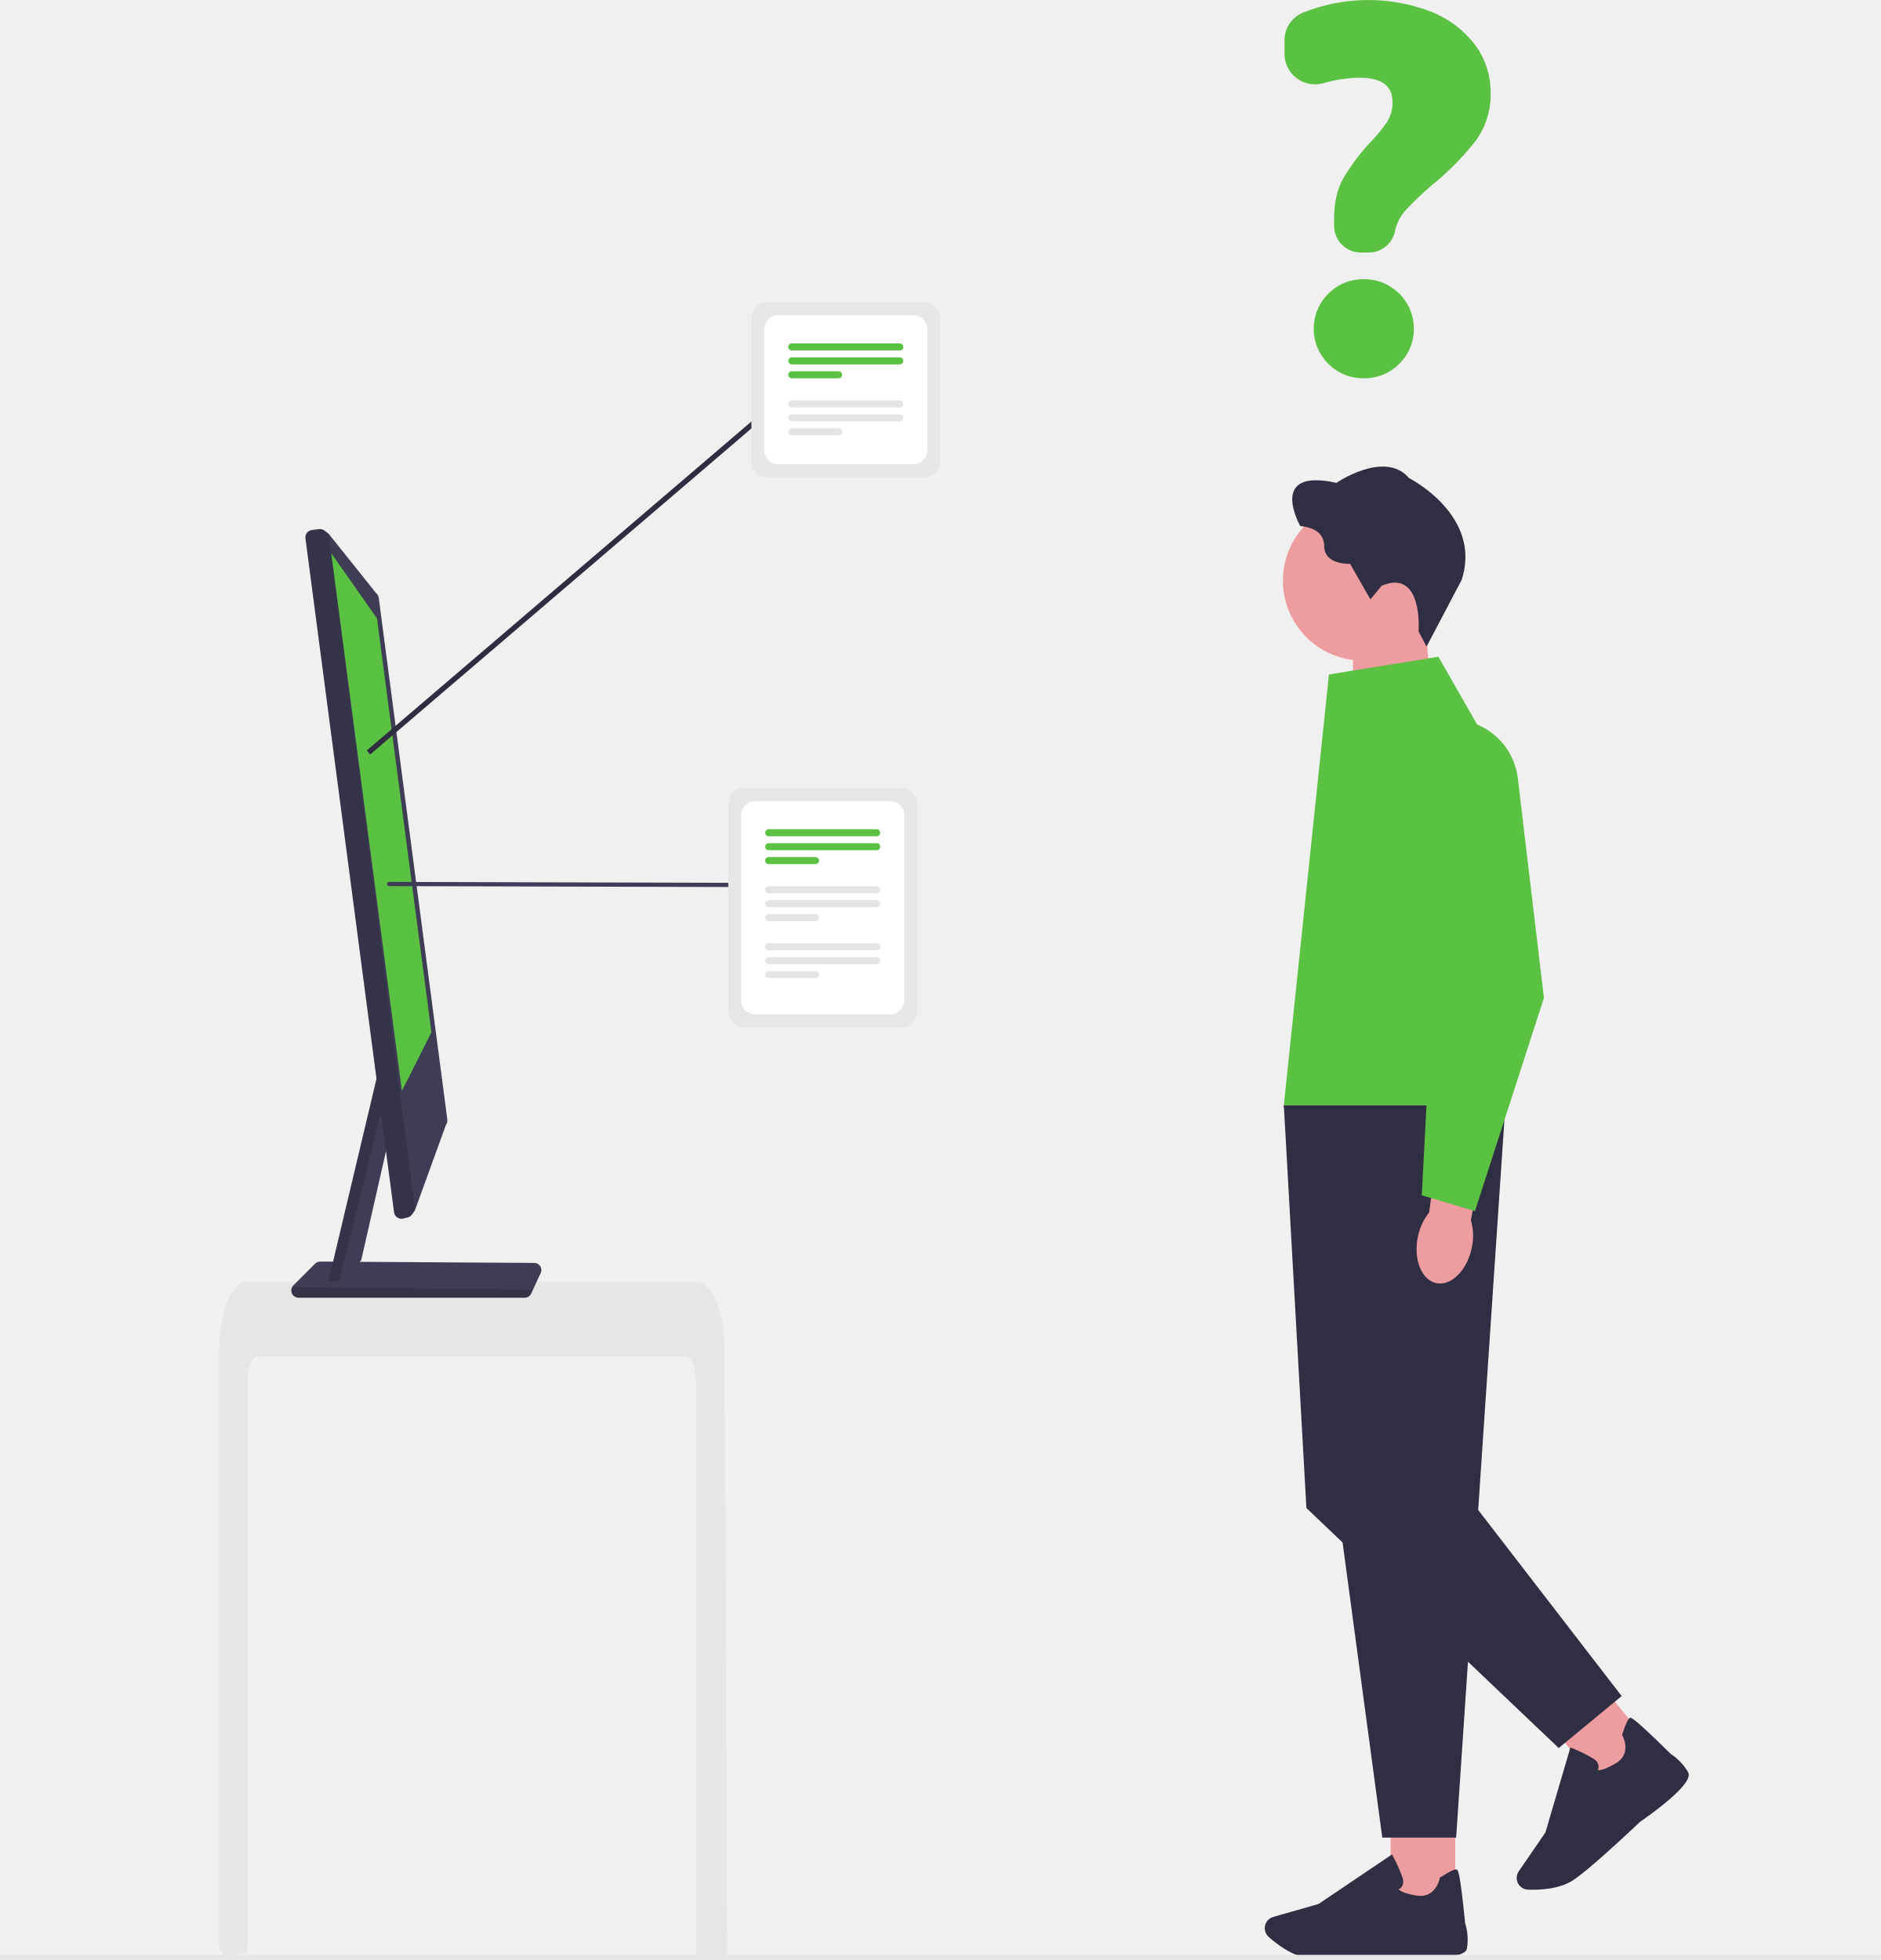
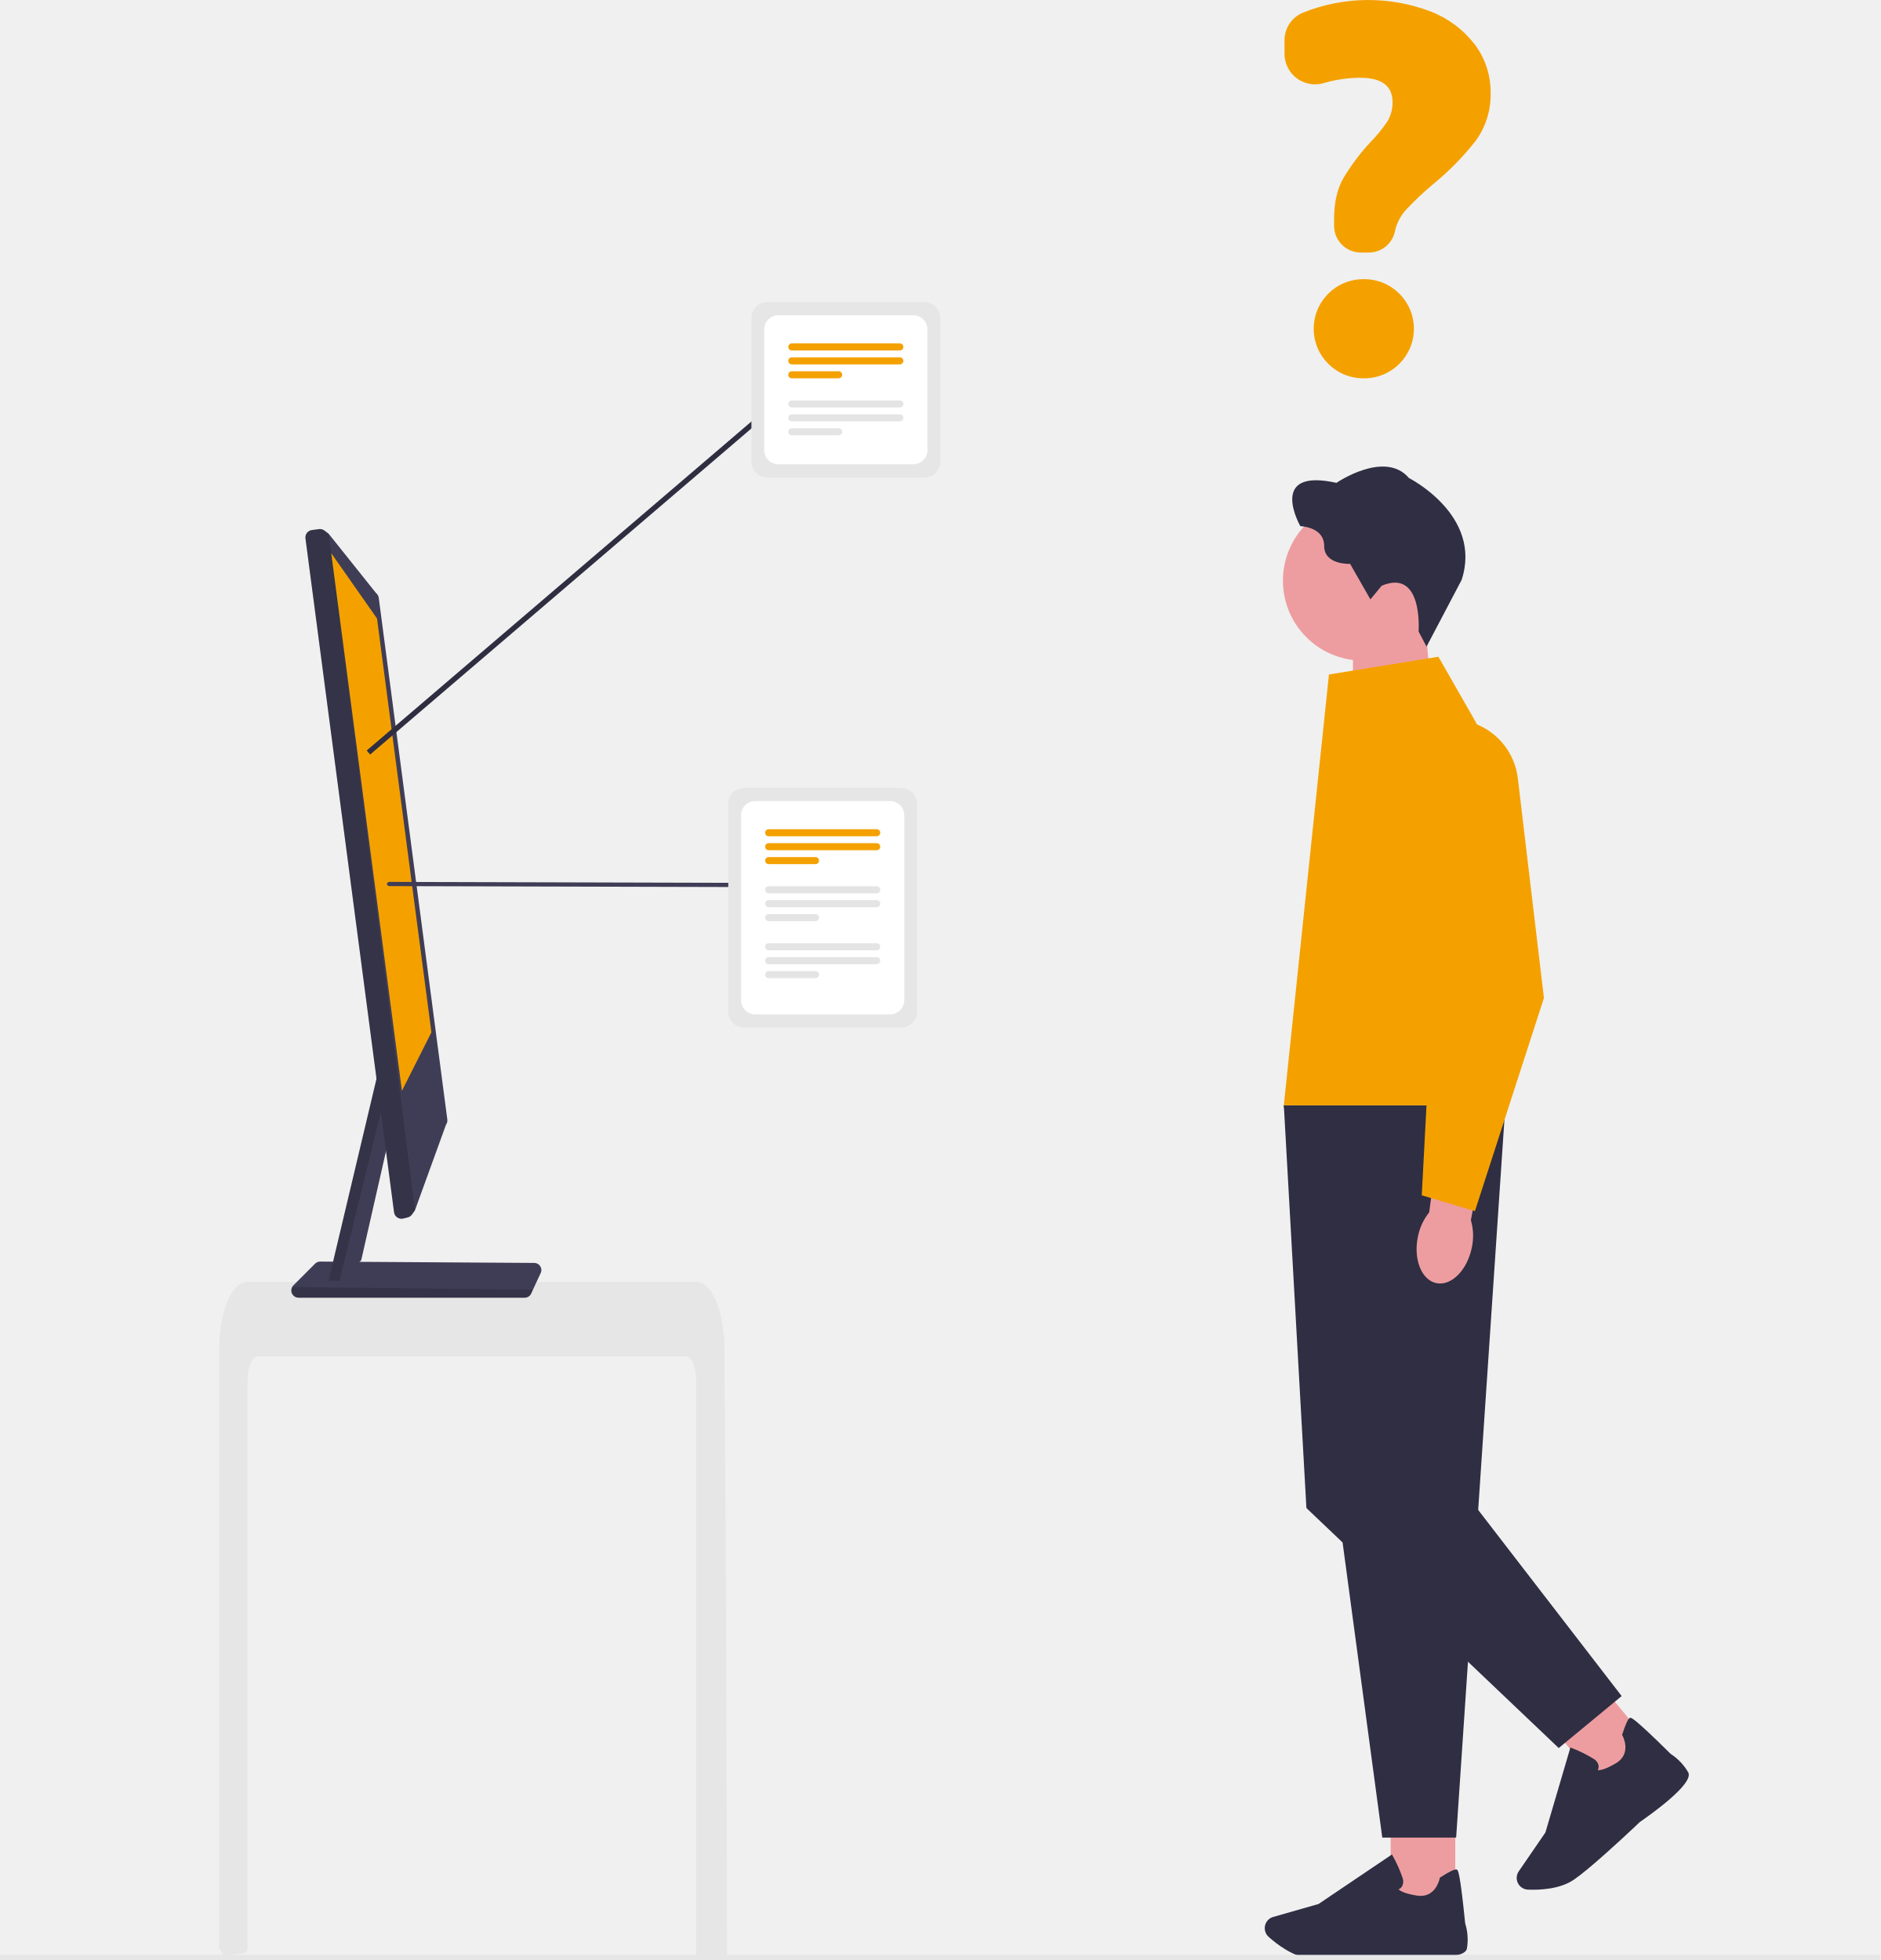
<svg xmlns="http://www.w3.org/2000/svg" width="731.503" height="762.51" viewBox="0 0 731.503 762.51" role="img" artist="Katerina Limpitsouni" source="https://undraw.co/">
  <g transform="translate(-682 -144.945)">
    <g transform="translate(1173.984 327.792)">
      <path d="M212.679,283.842,181.466,294.1V249.166h28.322Z" transform="translate(-147.152 -187.451)" fill="#ed9da0" />
      <ellipse cx="31.101" cy="31.102" rx="31.101" ry="31.102" transform="translate(7.073 11.95)" fill="#ed9da0" />
      <path d="M206.108,245.583l-4.372,5.312-7.9-13.83s-10.089.518-10.089-6.964-9.263-7.692-9.263-7.692-13.1-22.882,14.04-16.858c0,0,18.834-12.907,28.194-1.879,0,0,28.712,14.461,20.5,39.643l-13.652,25.943-3.093-5.878s1.878-24.664-14.364-17.8Z" transform="translate(-160.631 -200.554)" fill="#2f2e43" />
      <rect width="25.129" height="35.645" transform="translate(48.975 522.077)" fill="#ed9da0" />
      <path d="M222.339,674.68c4.3.4,25.8,2.081,26.876-2.843a21.06,21.06,0,0,0-.667-9.9c-2.065-20.554-2.827-20.793-3.288-20.936-.731-.206-2.875.794-6.338,3.034l-.222.143-.048.254c-.064.318-1.6,7.863-8.879,6.719-4.988-.794-6.608-1.89-7.132-2.43a2.92,2.92,0,0,0,1.318-1.112,3.887,3.887,0,0,0,.286-3.209,51.1,51.1,0,0,0-3.86-8.673l-.318-.572-28.56,19.268-17.632,5.035a4.534,4.534,0,0,0-2.939,2.605h0a4.547,4.547,0,0,0,1.144,5.131c3.209,2.875,9.562,7.815,16.25,8.419,1.779.159,4.13.222,6.767.222,11.04,0,27.13-1.144,27.257-1.16h-.016Z" transform="translate(-170.584 -96.546)" fill="#2f2e43" />
      <rect width="35.644" height="25.129" transform="matrix(-0.637, -0.771, 0.771, -0.637, 130.735, 512.045)" fill="#ed9da0" />
      <path d="M148.83,632.7c3.558-2.446,21.205-14.836,18.9-19.315a21.065,21.065,0,0,0-6.83-7.2c-14.693-14.518-15.439-14.217-15.884-14.026-.7.3-1.7,2.446-2.954,6.37l-.079.238.127.222c.159.286,3.78,7.084-2.557,10.833-4.352,2.573-6.306,2.748-7.037,2.669a3.051,3.051,0,0,0,.318-1.7,3.816,3.816,0,0,0-1.843-2.653,51.3,51.3,0,0,0-8.514-4.225l-.6-.238-9.721,33.056L101.78,651.857a4.565,4.565,0,0,0-.6,3.892h0a4.544,4.544,0,0,0,4.162,3.224c4.3.175,12.342-.079,17.886-3.876,1.461-1,3.32-2.446,5.353-4.13,8.5-7.037,20.173-18.172,20.268-18.267h-.016Z" transform="translate(-2.976 -106.684)" fill="#2f2e43" />
      <path d="M158.751,399.241h86.188l-19.156,284.9H197.048l-38.313-284.9h.016Z" transform="translate(-151.329 -152.107)" fill="#2f2e43" />
      <path d="M139.685,414.935l-17.552-15.694,8.784,156.7,98.149,93.369,24.478-20.221-57.2-74.212Z" transform="translate(-114.711 -152.107)" fill="#2f2e43" />
-       <path d="M169.932,264.921l42.57-6.91,13.216,23.112a156.96,156.96,0,0,1,19.538,97.006l-6.687,54.4H152.38l17.552-167.6h0v-.016Z" transform="translate(-144.958 -185.368)" fill="#5bc142" />
+       <path d="M169.932,264.921l42.57-6.91,13.216,23.112a156.96,156.96,0,0,1,19.538,97.006l-6.687,54.4H152.38l17.552-167.6h0v-.016Z" transform="translate(-144.958 -185.368)" fill="rgb(244, 161, 0)" />
      <path d="M164.419,449.685c-1.763,8.784,1.525,16.806,7.323,17.918,5.814,1.1,11.945-5.131,13.708-13.931a21.692,21.692,0,0,0-.381-10.579l6.989-37.344-18.267-2.843-4.94,37.122a21.979,21.979,0,0,0-4.432,9.674h0v-.016Z" transform="translate(-104.88 -151.244)" fill="#ed9da0" />
-       <path d="M181.708,469.039l26.828-82.885v-.127L198.4,300.68a25.981,25.981,0,1,0-51,9.372l17.9,71.591-4.273,81.249,20.7,6.147Z" transform="translate(-99.947 -180.717)" fill="#5bc142" />
+       <path d="M181.708,469.039l26.828-82.885v-.127L198.4,300.68a25.981,25.981,0,1,0-51,9.372l17.9,71.591-4.273,81.249,20.7,6.147Z" transform="translate(-99.947 -180.717)" fill="rgb(244, 161, 0)" />
    </g>
    <path d="M731.5,668.455H0v-2H731.5Z" transform="translate(682 239)" fill="#e6e6e6" />
    <path d="M527.177,547.444c0-5.36-1.8-9.71-4.01-9.72H356.677c-2.22.01-4.01,4.36-4.02,9.72V768.087a2,2,0,0,1-1.809,1.994q-2.425.233-4.851.433c-.04,0-.08.01-.12.01-.88.08-1.76.14-2.64.21h-.01q-.679-1.255-1.342-2.533a2.012,2.012,0,0,1-.228-.929V534.834c0-1.48.06-2.97.16-4.44a56.879,56.879,0,0,1,.75-6.02c1.69-9.29,5.51-15.58,9.85-15.6h175a4.683,4.683,0,0,1,1.84.39,7.173,7.173,0,0,1,2.27,1.59,14.073,14.073,0,0,1,2.23,3.05c2.14,3.77,3.67,9.39,4.21,15.93,0,.06.01.12.01.18.14,1.62.21,3.27.2,4.92l.14,21.43.09,12.78.27,40.1.1,14.24.44,146.2h0a2,2,0,0,1-2,2h-8.04a2,2,0,0,1-2-2Z" transform="translate(425.613 134.871)" fill="#e6e6e6" />
    <path d="M241.2,321.74,229.622,372.7l-7.4,8.106h-5.339l22-92.646,1.088,15.739v.011Z" transform="translate(592.906 262.455)" fill="#3f3d56" />
    <path d="M464.232,501.4l-67.94-.43-6.03-.04-4.3-.03-5.01-.03h-.04a2.764,2.764,0,0,0-1.94.8l-8.46,8.46a2.184,2.184,0,0,0-.45.64.981.981,0,0,0-.13.22,2.824,2.824,0,0,0,2.54,3.94h88.01a2.8,2.8,0,0,0,2.52-1.6l.69-1.5,1.42-3.05,1.61-3.44a2.741,2.741,0,0,0,.26-1.17,2.785,2.785,0,0,0-2.75-2.77Z" transform="translate(425.613 134.871)" fill="#3f3d56" />
    <path d="M463.692,511.825,463,513.331a2.8,2.8,0,0,1-2.513,1.6H372.471a2.819,2.819,0,0,1-2.536-3.937.84.84,0,0,1,.128-.22Z" transform="translate(425.613 134.871)" opacity="0.17" style="isolation:isolate" />
    <path d="M239.975,303.894v.011l-18.842,76.9h-4.25l22-92.646Z" transform="translate(592.906 262.455)" opacity="0.17" style="isolation:isolate" />
    <path d="M430.392,445.568l-26.67-202.91a2.892,2.892,0,0,0-1.1-1.92l-18.36-22.98-1.65-1.27a2.929,2.929,0,0,0-2.14-.57l-2.76.37a2.894,2.894,0,0,0-2.5,3.24h0l27.64,210.24v.01l1.69,12.86,2.01,15.27v.02l3.12,23.76a2.832,2.832,0,0,0,1.25,2.02,2.873,2.873,0,0,0,2.33.42l1.75-.44a2.939,2.939,0,0,0,1.66-1.14l.78-1.11.36-.52,12.08-33.3A2.876,2.876,0,0,0,430.392,445.568Z" transform="translate(425.613 134.871)" fill="#3f3d56" />
    <path d="M384.258,217.759l33.548,263.164-.364.515-.777,1.107a2.929,2.929,0,0,1-1.66,1.141l-1.753.441a2.906,2.906,0,0,1-3.579-2.438L375.217,219.531a2.9,2.9,0,0,1,2.493-3.248l2.767-.364a2.855,2.855,0,0,1,2.131.573Z" transform="translate(425.613 134.871)" opacity="0.17" style="isolation:isolate" />
-     <path d="M217.951,97.7l17.8,25.411,21.16,161-11.472,22.759Z" transform="translate(592.906 262.455)" fill="#5bc142" />
+     <path d="M217.951,97.7l17.8,25.411,21.16,161-11.472,22.759Z" transform="translate(592.906 262.455)" fill="rgb(244, 161, 0)" />
    <path d="M406.892,353.983v0a.94.94,0,0,1,1.025-.819l154.281.411a.938.938,0,0,1,1.018.822v0a.94.94,0,0,1-1.025.819l-154.281-.411a.938.938,0,0,1-1.018-.822Z" transform="translate(425.613 134.871)" fill="#3f3d56" />
    <path d="M606.962,409.841h-61.1a6.183,6.183,0,0,1-6.176-6.176v-80.9a6.183,6.183,0,0,1,6.176-6.176h61.1a6.183,6.183,0,0,1,6.176,6.176v80.9a6.183,6.183,0,0,1-6.176,6.176Z" transform="translate(425.613 134.871)" fill="#e6e6e6" />
    <path d="M602.667,404.693H550.156a5.49,5.49,0,0,1-5.484-5.484V327.215a5.49,5.49,0,0,1,5.484-5.484h52.511a5.49,5.49,0,0,1,5.484,5.484v71.994a5.49,5.49,0,0,1-5.484,5.484Z" transform="translate(425.613 134.871)" fill="#fff" />
-     <path d="M597.429,335.413H555.395a1.371,1.371,0,0,1,0-2.742h42.034a1.371,1.371,0,0,1,0,2.742Z" transform="translate(425.613 134.871)" fill="#5bc142" />
-     <path d="M597.429,340.83H555.395a1.371,1.371,0,0,1,0-2.742h42.034a1.371,1.371,0,1,1,0,2.742Z" transform="translate(425.613 134.871)" fill="#5bc142" />
-     <path d="M573.615,346.247H555.395a1.371,1.371,0,0,1,0-2.742h18.221a1.371,1.371,0,1,1,0,2.742Z" transform="translate(425.613 134.871)" fill="#5bc142" />
+     <path d="M597.429,335.413H555.395a1.371,1.371,0,0,1,0-2.742h42.034a1.371,1.371,0,0,1,0,2.742Z" transform="translate(425.613 134.871)" fill="rgb(244, 161, 0)" />
+     <path d="M597.429,340.83H555.395a1.371,1.371,0,0,1,0-2.742h42.034a1.371,1.371,0,1,1,0,2.742Z" transform="translate(425.613 134.871)" fill="rgb(244, 161, 0)" />
+     <path d="M573.615,346.247H555.395a1.371,1.371,0,0,1,0-2.742h18.221a1.371,1.371,0,1,1,0,2.742Z" transform="translate(425.613 134.871)" fill="rgb(244, 161, 0)" />
    <path d="M597.429,357.592H555.395a1.371,1.371,0,0,1,0-2.742h42.034a1.371,1.371,0,0,1,0,2.742Z" transform="translate(425.613 134.871)" fill="#e4e4e4" />
    <path d="M597.429,363.009H555.395a1.371,1.371,0,0,1,0-2.742h42.034a1.371,1.371,0,1,1,0,2.742Z" transform="translate(425.613 134.871)" fill="#e4e4e4" />
    <path d="M573.615,368.426H555.395a1.371,1.371,0,0,1,0-2.742h18.221a1.371,1.371,0,1,1,0,2.742Z" transform="translate(425.613 134.871)" fill="#e4e4e4" />
    <path d="M597.429,379.772H555.395a1.371,1.371,0,0,1,0-2.742h42.034a1.371,1.371,0,0,1,0,2.742Z" transform="translate(425.613 134.871)" fill="#e4e4e4" />
    <path d="M597.429,385.189H555.395a1.371,1.371,0,0,1,0-2.742h42.034a1.371,1.371,0,1,1,0,2.742Z" transform="translate(425.613 134.871)" fill="#e4e4e4" />
    <path d="M573.615,390.606H555.395a1.371,1.371,0,0,1,0-2.742h18.221a1.371,1.371,0,1,1,0,2.742Z" transform="translate(425.613 134.871)" fill="#e4e4e4" />
    <path d="M231.746,174.459l163.915-140.2h.26v2.058h.5L233.085,176.023Z" transform="translate(592.906 262.455)" fill="#2f2e41" />
    <path d="M615.962,195.841h-61.1a6.183,6.183,0,0,1-6.176-6.176v-55.9a6.183,6.183,0,0,1,6.176-6.176h61.1a6.183,6.183,0,0,1,6.176,6.176v55.9a6.183,6.183,0,0,1-6.176,6.176Z" transform="translate(425.613 134.871)" fill="#e6e6e6" />
    <path d="M611.667,190.693H559.156a5.49,5.49,0,0,1-5.484-5.484V138.215a5.49,5.49,0,0,1,5.484-5.484h52.511a5.49,5.49,0,0,1,5.484,5.484v46.994a5.49,5.49,0,0,1-5.484,5.484Z" transform="translate(425.613 134.871)" fill="#fff" />
-     <path d="M606.429,146.413H564.395a1.371,1.371,0,0,1,0-2.742h42.034a1.371,1.371,0,0,1,0,2.742Z" transform="translate(425.613 134.871)" fill="#5bc142" />
-     <path d="M606.429,151.83H564.395a1.371,1.371,0,0,1,0-2.742h42.034a1.371,1.371,0,1,1,0,2.742Z" transform="translate(425.613 134.871)" fill="#5bc142" />
-     <path d="M582.615,157.247H564.395a1.371,1.371,0,0,1,0-2.742h18.221a1.371,1.371,0,1,1,0,2.742Z" transform="translate(425.613 134.871)" fill="#5bc142" />
+     <path d="M606.429,146.413H564.395a1.371,1.371,0,0,1,0-2.742h42.034a1.371,1.371,0,0,1,0,2.742Z" transform="translate(425.613 134.871)" fill="rgb(244, 161, 0)" />
+     <path d="M606.429,151.83H564.395a1.371,1.371,0,0,1,0-2.742h42.034a1.371,1.371,0,1,1,0,2.742Z" transform="translate(425.613 134.871)" fill="rgb(244, 161, 0)" />
+     <path d="M582.615,157.247H564.395a1.371,1.371,0,0,1,0-2.742h18.221a1.371,1.371,0,1,1,0,2.742Z" transform="translate(425.613 134.871)" fill="rgb(244, 161, 0)" />
    <path d="M606.429,168.592H564.395a1.371,1.371,0,0,1,0-2.742h42.034a1.371,1.371,0,0,1,0,2.742Z" transform="translate(425.613 134.871)" fill="#e4e4e4" />
    <path d="M606.429,174.009H564.395a1.371,1.371,0,0,1,0-2.742h42.034a1.371,1.371,0,0,1,0,2.742Z" transform="translate(425.613 134.871)" fill="#e4e4e4" />
    <path d="M582.615,179.426H564.395a1.371,1.371,0,0,1,0-2.742h18.221a1.371,1.371,0,1,1,0,2.742Z" transform="translate(425.613 134.871)" fill="#e4e4e4" />
-     <path d="M489.035,460.742h-3.079a10.415,10.415,0,0,1-10.4-10.4v-2.585c0-6.4,1.213-11.763,3.606-15.933a83.815,83.815,0,0,1,10.1-13.566,59.784,59.784,0,0,0,6.865-8.275,13.919,13.919,0,0,0,2.168-7.7c0-6.422-4.184-9.545-12.792-9.545a51.943,51.943,0,0,0-14.1,2.116,11.87,11.87,0,0,1-15.128-11.414v-5.233a11.643,11.643,0,0,1,6.869-10.672,68.154,68.154,0,0,1,50.328-.439,39.9,39.9,0,0,1,16.915,12.819,30.874,30.874,0,0,1,6.067,18.712,30.433,30.433,0,0,1-5.866,18.714,106.977,106.977,0,0,1-16.4,16.712,116.889,116.889,0,0,0-10.516,9.907,18.288,18.288,0,0,0-4.372,8.14,10.375,10.375,0,0,1-10.253,8.641Z" transform="translate(725.398 -217.546)" fill="#5bc142" />
-     <path d="M490.077,535.971h-.406a19.281,19.281,0,1,1,0-38.562h.406a19.281,19.281,0,1,1,0,38.562Z" transform="translate(722.645 -243.853)" fill="#5bc142" />
+     <path d="M489.035,460.742h-3.079a10.415,10.415,0,0,1-10.4-10.4v-2.585c0-6.4,1.213-11.763,3.606-15.933a83.815,83.815,0,0,1,10.1-13.566,59.784,59.784,0,0,0,6.865-8.275,13.919,13.919,0,0,0,2.168-7.7c0-6.422-4.184-9.545-12.792-9.545a51.943,51.943,0,0,0-14.1,2.116,11.87,11.87,0,0,1-15.128-11.414v-5.233a11.643,11.643,0,0,1,6.869-10.672,68.154,68.154,0,0,1,50.328-.439,39.9,39.9,0,0,1,16.915,12.819,30.874,30.874,0,0,1,6.067,18.712,30.433,30.433,0,0,1-5.866,18.714,106.977,106.977,0,0,1-16.4,16.712,116.889,116.889,0,0,0-10.516,9.907,18.288,18.288,0,0,0-4.372,8.14,10.375,10.375,0,0,1-10.253,8.641Z" transform="translate(725.398 -217.546)" fill="rgb(244, 161, 0)" />
+     <path d="M490.077,535.971h-.406a19.281,19.281,0,1,1,0-38.562h.406a19.281,19.281,0,1,1,0,38.562Z" transform="translate(722.645 -243.853)" fill="rgb(244, 161, 0)" />
  </g>
</svg>
